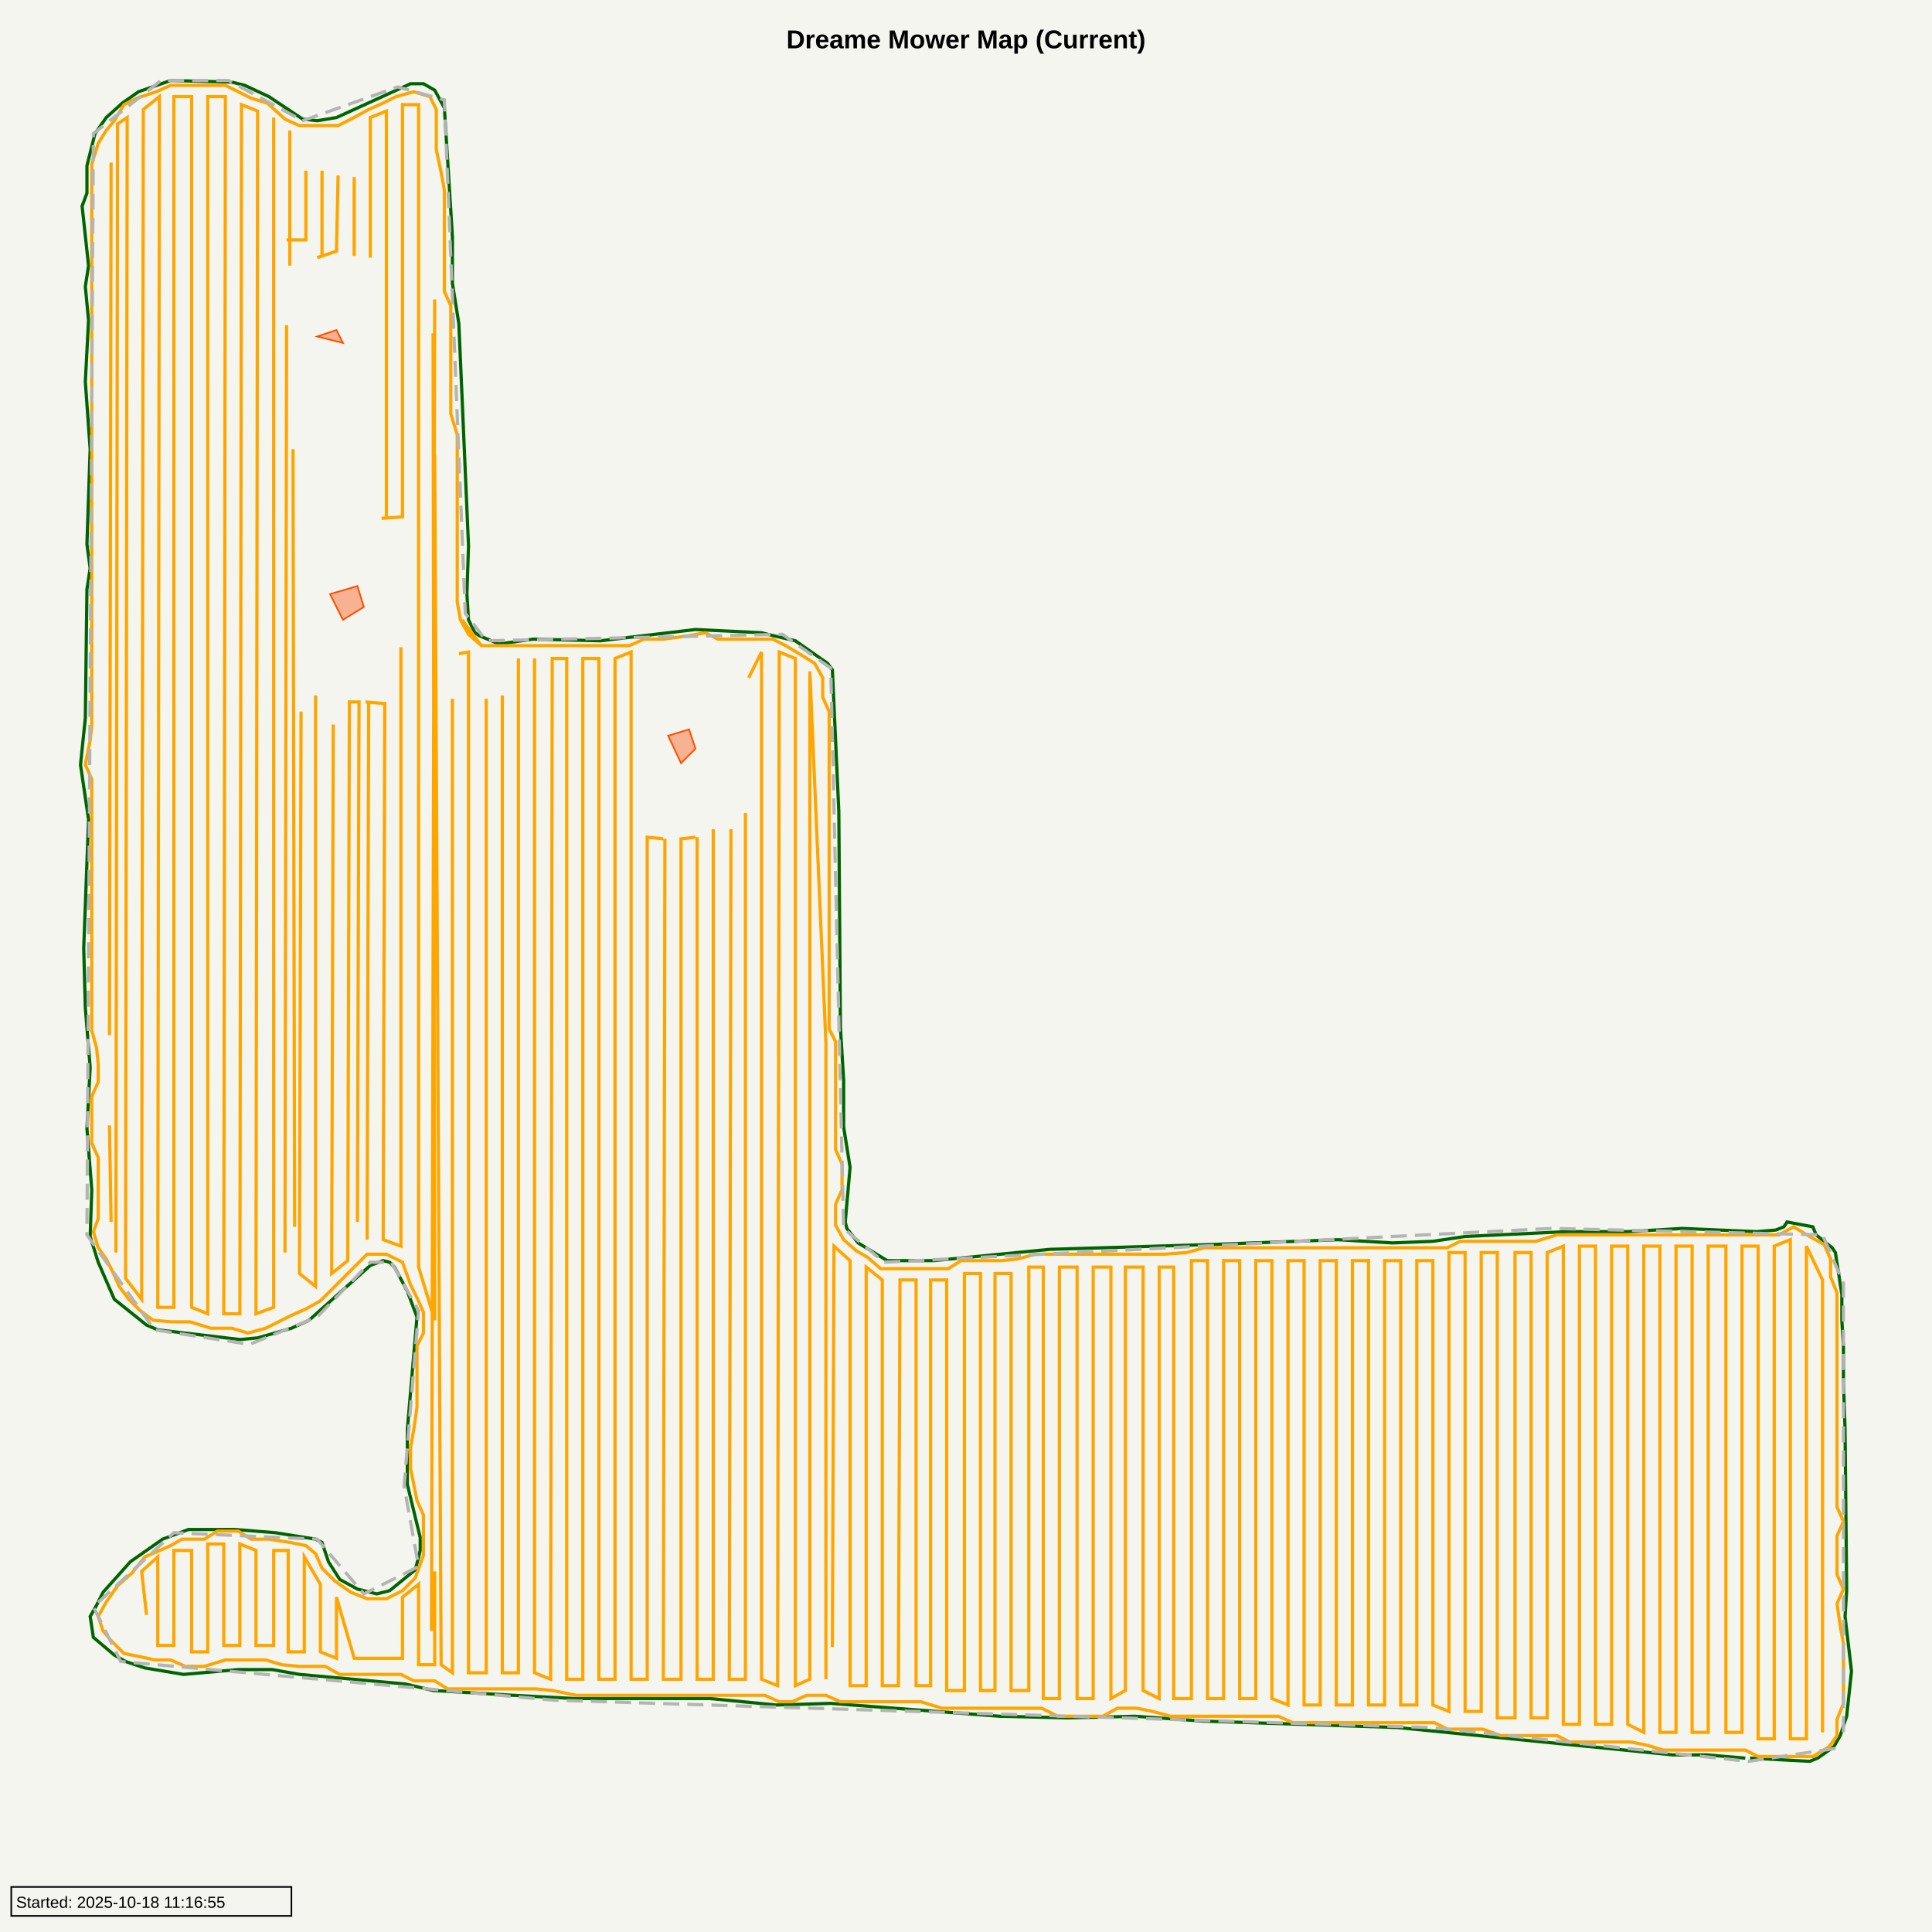
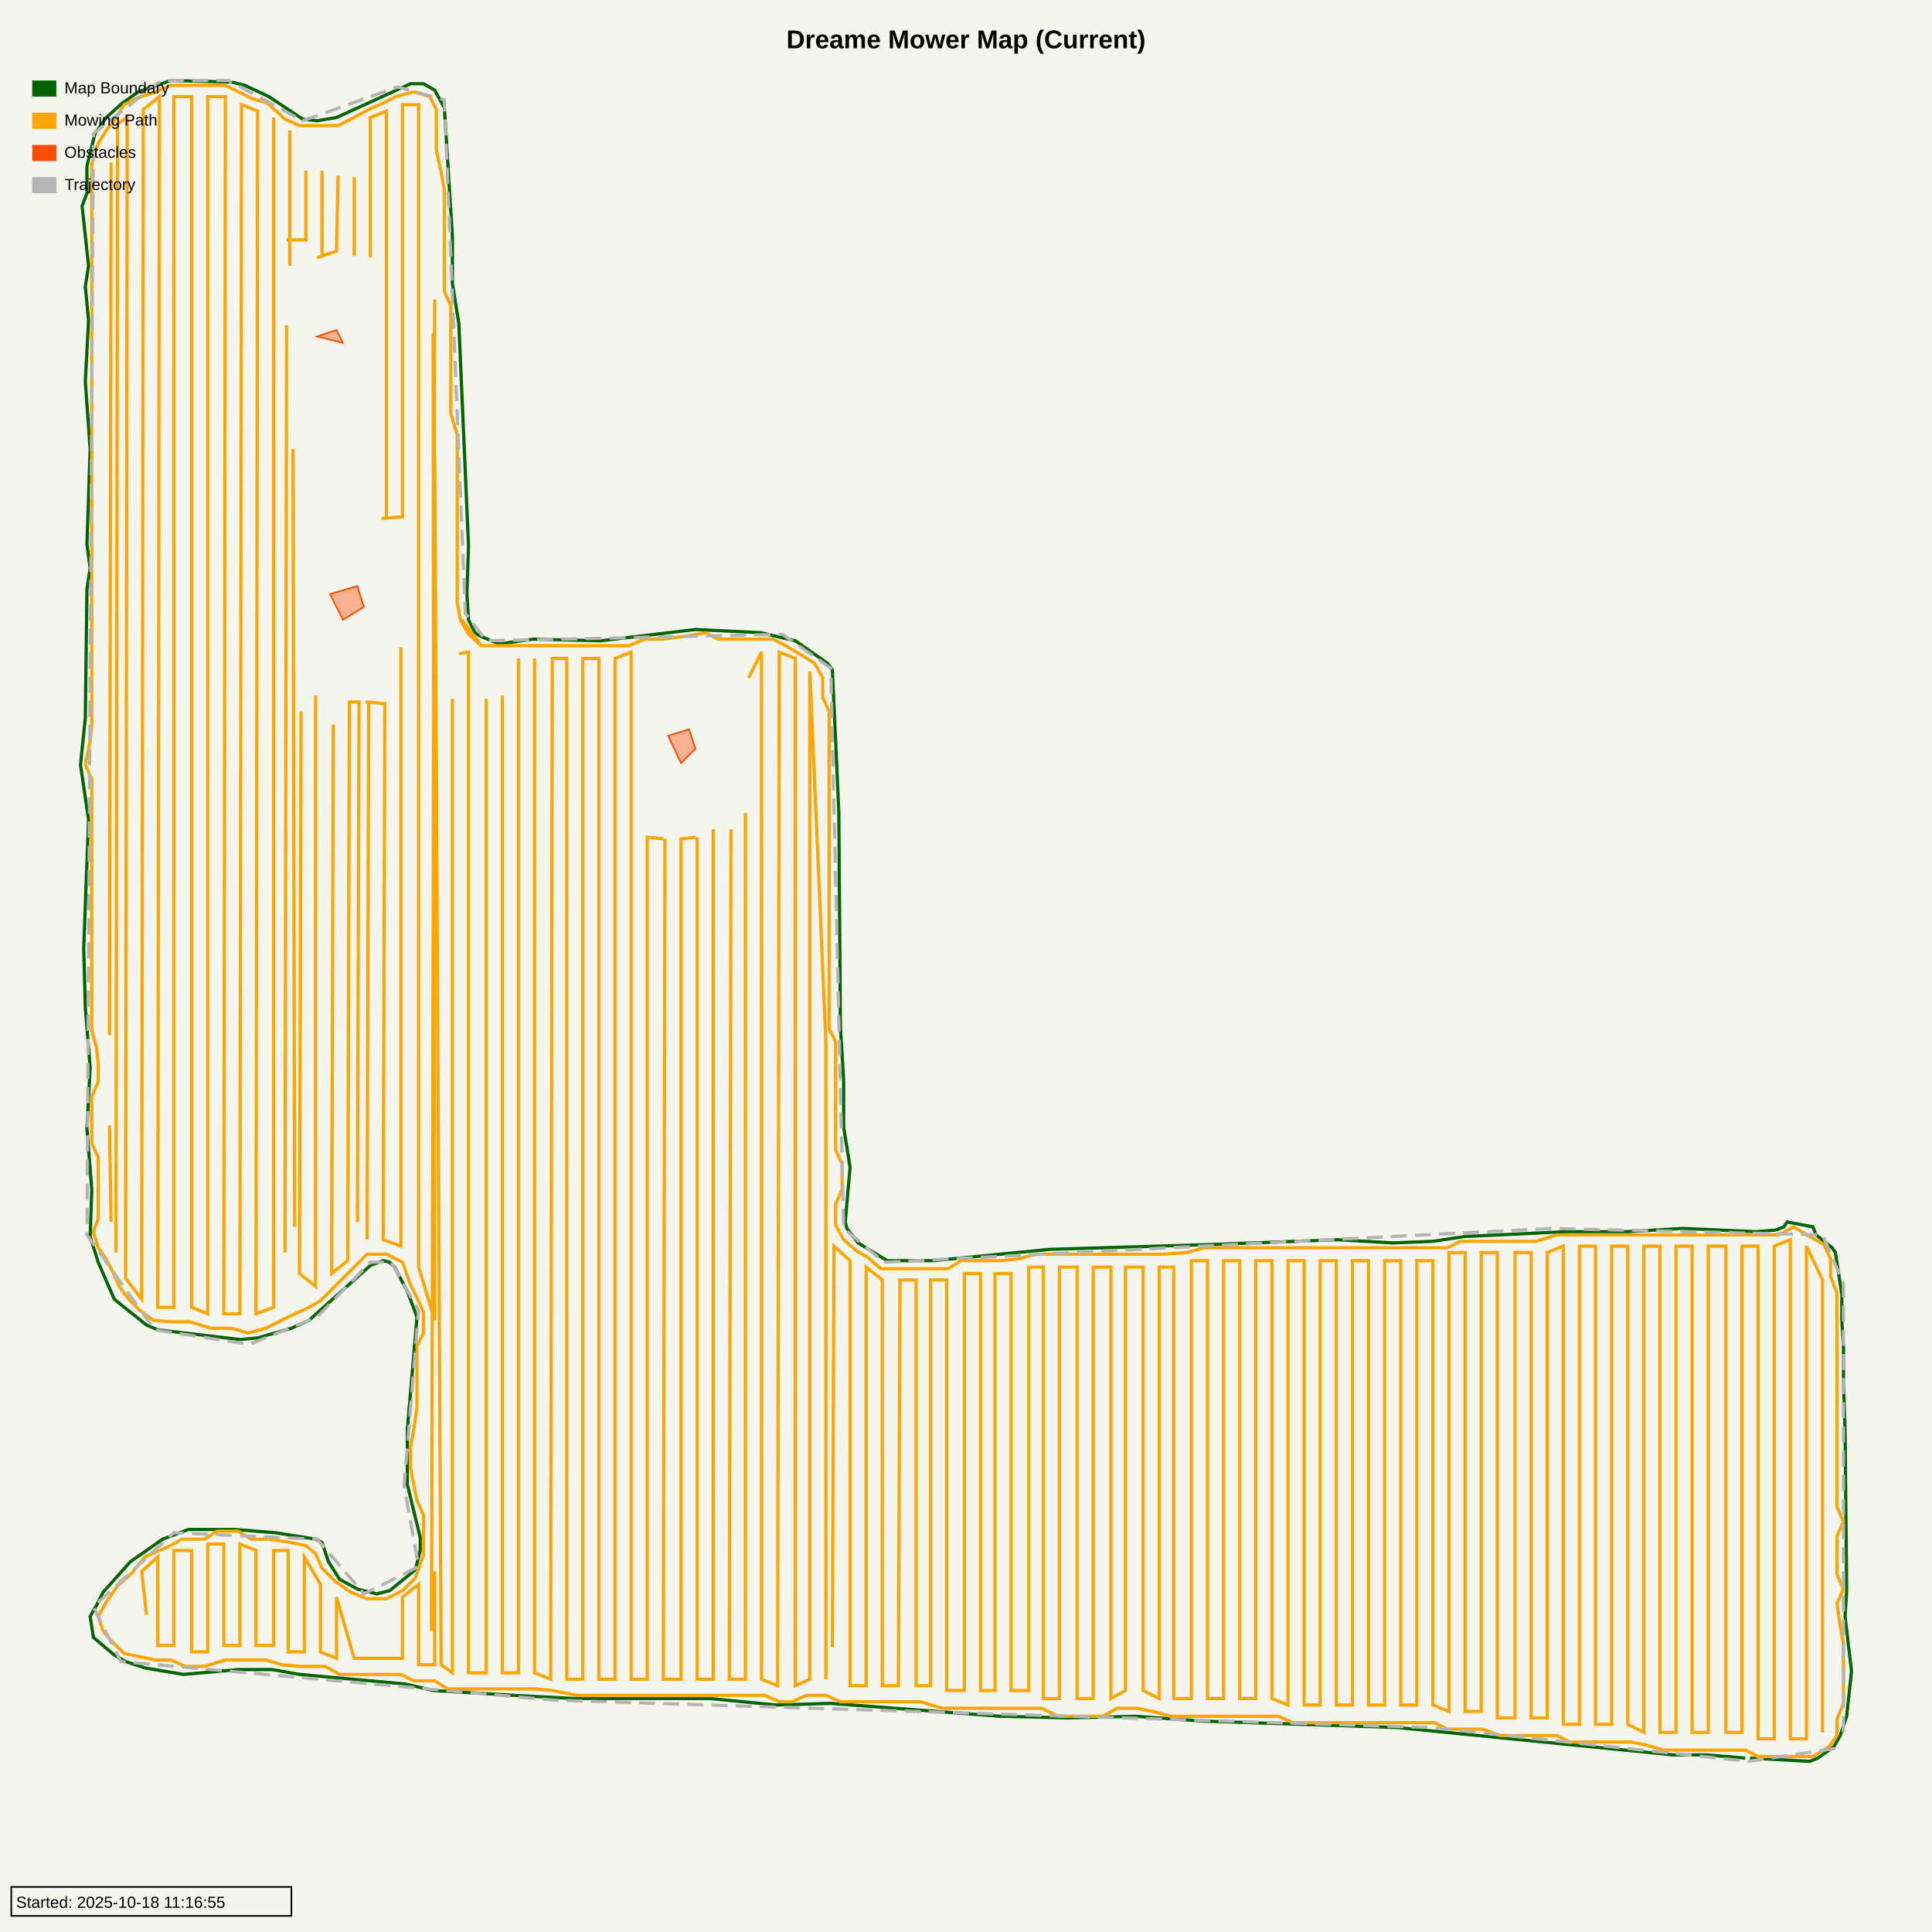
<svg xmlns="http://www.w3.org/2000/svg" width="1200" height="1200" viewBox="0 0 1200 1200">
  <rect width="100%" height="100%" fill="#f5f5f0" />
  <g transform="rotate(90, 600, 600)">
    <path d="M 1092 113 L 1094 76 L 1092 71 L 1085 61 L 1078 57 L 1066 53 L 1038 50 L 1004 54 L 988 53 L 888 54 L 858 55 L 837 55 L 820 56 L 804 56 L 778 60 L 775 62 L 767 72 L 762 74 L 759 90 L 762 92 L 764 97 L 765 109 L 763 155 L 765 189 L 765 227 L 768 290 L 771 310 L 772 335 L 770 369 L 773 448 L 776 548 L 783 620 L 783 649 L 772 667 L 763 674 L 759 675 L 725 672 L 700 676 L 671 676 L 638 678 L 504 679 L 416 683 L 412 686 L 398 706 L 395 719 L 393 727 L 391 768 L 398 827 L 397 869 L 400 890 L 395 902 L 393 905 L 385 909 L 369 910 L 339 909 L 201 915 L 176 919 L 147 919 L 67 924 L 56 930 L 52 937 L 52 945 L 73 991 L 75 1003 L 74 1012 L 60 1033 L 53 1048 L 51 1056 L 50 1094 L 57 1114 L 64 1124 L 73 1134 L 83 1141 L 103 1146 L 120 1146 L 128 1149 L 165 1145 L 178 1147 L 199 1145 L 237 1147 L 279 1144 L 338 1146 L 353 1144 L 366 1146 L 446 1147 L 475 1150 L 509 1145 L 589 1148 L 626 1147 L 663 1144 L 701 1146 L 739 1143 L 768 1144 L 784 1139 L 807 1129 L 823 1109 L 826 1102 L 832 1051 L 831 1040 L 825 1019 L 820 1008 L 786 970 L 783 962 L 784 958 L 787 955 L 802 947 L 818 941 L 888 947 L 914 947 L 922 947 L 955 939 L 963 939 L 975 942 L 988 958 L 990 966 L 987 978 L 981 989 L 970 996 L 958 1000 L 956 1004 L 952 1029 L 950 1054 L 950 1083 L 956 1099 L 970 1119 L 989 1136 L 997 1140 L 1004 1144 L 1017 1142 L 1028 1129 L 1032 1122 L 1036 1110 L 1040 1086 L 1037 1052 L 1037 1031 L 1040 1014 L 1046 948 L 1050 931 L 1053 881 L 1055 843 L 1055 759 L 1059 718 L 1058 684 L 1066 579 L 1067 537 L 1066 495 L 1069 453 L 1073 332 L 1090 161 L 1090 140 L 1092 116" stroke="#006400" stroke-width="2" fill="none" />
    <path d="M 1076 68 L 795 68 L 774 78 L 1080 78 L 1080 88 L 770 88 L 774 98 L 1080 98 L 1080 108 L 774 108 L 774 118 L 1076 118 L 1076 128 L 774 128 L 774 139 L 1076 139 L 1076 149 L 774 149 L 774 159 L 1076 159 L 1076 169 L 774 169 L 774 179 L 1076 179 L 1071 189 L 774 189 L 774 199 L 1071 199 L 1071 209 L 774 209 L 774 219 L 1071 219 L 1071 229 L 774 229 L 778 239 L 1067 239 L 1067 249 L 778 249 L 778 259 L 1067 259 L 1067 270 L 778 270 L 778 280 L 1063 280 L 1063 290 L 778 290 L 778 300 L 1063 300 L 1059 310 L 783 310 L 783 320 L 1059 320 L 1059 330 L 783 330 L 783 340 L 1059 340 L 1059 350 L 783 350 L 783 360 L 1059 360 L 1059 370 L 783 370 L 783 380 L 1059 380 L 1059 390 L 783 390 L 783 400 L 1059 400 L 1055 410 L 783 410 L 783 420 L 1055 420 L 1055 430 L 783 430 L 783 440 L 1055 440 L 1055 450 L 783 450 L 783 460 L 1055 460 L 1055 471 L 787 471 L 787 480 L 1055 480 L 1050 490 L 787 490 L 787 501 L 1050 501 L 1055 510 L 787 510 L 787 521 L 1055 521 L 1055 531 L 787 531 L 787 542 L 1055 542 L 1055 552 L 787 552 L 787 561 L 1050 561 L 1050 572 L 791 572 L 791 582 L 1050 582 L 1050 591 L 791 591 L 791 601 L 1050 601 L 1050 612 L 795 612 L 795 622 L 1047 622 L 1047 631 L 795 631 L 795 641 L 1047 642 L 1047 652 L 795 652 L 787 662 L 1047 662 L 1047 672 L 783 672 L 774 682 L 1023 683 M 1043 687 L 648 687 L 417 697 L 1043 697 L 1047 706 L 409 706 L 405 716 L 1047 717 L 1043 727 L 405 727 L 421 735 M 505 737 L 1043 737 L 1043 747 L 515 746 M 515 749 M 515 757 L 1043 757 L 1043 767 L 520 767 M 520 768 L 521 777 L 1043 777 L 1043 788 L 521 787 M 521 788 L 520 798 L 1043 798 L 1043 808 L 405 808 L 409 818 L 1043 818 L 1043 828 L 409 828 L 409 838 L 1043 838 L 1043 848 L 409 848 L 409 857 L 1043 858 L 1039 868 L 409 868 L 426 868 M 409 878 L 1039 878 L 1039 888 L 432 888 M 434 888 M 434 898 L 1039 898 L 1039 909 L 405 909 L 406 915 M 434 919 L 1039 919 L 1034 926 L 283 930 M 186 930 L 1013 932 M 976 930 L 1034 930 L 1034 940 L 984 940 L 992 950 L 1030 950 L 1030 980 L 992 991 L 1030 991 L 1026 1001 L 984 1001 L 967 1011 L 1026 1011 L 1026 1021 L 963 1021 L 963 1030 L 1022 1030 L 1022 1041 L 963 1041 L 959 1051 L 1022 1051 L 1022 1061 L 959 1061 L 959 1071 L 1026 1071 L 1026 1081 L 963 1081 L 963 1092 L 1022 1092 L 1022 1102 L 967 1102 L 976 1112 L 1003 1109 M 778 1128 L 77 1127 L 73 1121 L 794 1122 L 807 1112 L 68 1111 L 60 1101 L 812 1102 L 812 1092 L 60 1092 L 60 1081 L 812 1081 L 816 1071 L 60 1071 L 60 1060 L 816 1061 L 816 1051 L 65 1050 L 69 1040 L 816 1041 L 812 1030 L 73 1030 L 90 1030 M 81 1020 L 165 1020 M 149 1022 L 149 1010 L 106 1010 M 105 1012 M 106 1000 L 160 1000 M 160 1003 L 156 991 L 109 990 M 110 992 M 110 980 L 159 980 M 160 970 L 73 970 L 69 960 L 322 960 M 322 963 L 321 950 L 65 950 L 65 940 L 787 940 L 820 930 L 207 931 M 699 1132 L 759 1131 M 643 1132 L 101 1131 M 279 1018 L 762 1017 M 778 1023 L 202 1022 M 442 1013 L 791 1014 L 799 1004 L 432 1004 M 434 1004 M 450 993 L 791 994 L 783 984 L 437 983 M 436 984 L 436 977 L 759 978 M 770 972 L 437 971 M 436 973 L 437 961 L 770 962 L 774 951 L 402 951 M 401 901 L 401 888 L 401 876 L 401 863 L 401 851 L 401 834 L 401 821 L 401 809 L 397 800 L 397 788 L 395 773 L 393 762 L 397 754 L 397 742 L 397 731 L 397 720 L 401 712 L 407 702 L 412 694 L 421 689 L 433 689 L 442 685 L 454 685 L 471 685 L 484 685 L 496 685 L 509 685 L 521 685 L 534 685 L 547 685 L 559 685 L 576 685 L 589 685 L 601 685 L 614 685 L 626 685 L 639 685 L 647 681 L 660 681 L 677 681 L 689 681 L 702 681 L 714 681 L 723 677 L 739 677 L 748 681 L 761 681 L 770 676 L 777 668 L 781 661 L 788 653 L 788 641 L 788 624 L 788 611 L 783 603 L 783 590 L 783 578 L 782 568 L 779 557 L 779 544 L 779 527 L 779 515 L 779 502 L 779 490 L 779 477 L 778 463 L 775 452 L 775 439 L 775 427 L 775 418 L 775 406 L 775 393 L 775 380 L 775 368 L 775 356 L 775 348 L 775 335 L 775 322 L 775 314 L 775 301 L 771 293 L 771 281 L 771 270 L 771 258 L 771 246 L 767 233 L 767 222 L 767 209 L 767 197 L 767 185 L 767 169 L 767 156 L 767 144 L 767 132 L 767 120 L 767 107 L 767 95 L 762 86 L 768 76 L 773 67 L 782 63 L 793 63 L 803 59 L 815 59 L 828 59 L 840 59 L 857 59 L 870 59 L 882 59 L 895 59 L 908 59 L 924 59 L 936 59 L 945 55 L 954 59 L 966 59 L 978 59 L 987 55 L 996 59 L 1010 57 L 1021 55 L 1034 55 L 1046 55 L 1058 55 L 1068 59 L 1078 59 L 1085 64 L 1091 74 L 1091 86 L 1091 97 L 1091 108 L 1087 116 L 1087 132 L 1087 144 L 1087 155 L 1087 167 L 1084 177 L 1082 187 L 1082 198 L 1082 210 L 1082 225 L 1078 233 L 1078 245 L 1078 257 L 1078 268 L 1074 279 L 1074 290 L 1074 301 L 1070 309 L 1070 322 L 1070 333 L 1070 345 L 1070 358 L 1070 374 L 1070 385 L 1070 397 L 1066 406 L 1066 418 L 1066 431 L 1066 443 L 1066 456 L 1066 473 L 1063 484 L 1061 494 L 1061 506 L 1066 515 L 1066 531 L 1066 543 L 1061 553 L 1061 565 L 1061 578 L 1061 590 L 1061 603 L 1061 615 L 1057 628 L 1057 641 L 1057 653 L 1057 666 L 1057 678 L 1053 687 L 1053 699 L 1057 708 L 1057 716 L 1053 725 L 1053 737 L 1053 754 L 1053 767 L 1053 779 L 1053 792 L 1053 804 L 1053 817 L 1053 830 L 1053 842 L 1050 857 L 1049 867 L 1049 880 L 1049 893 L 1049 905 L 1049 922 L 1044 930 L 1044 943 L 1040 951 L 1040 964 L 1040 977 L 1040 989 L 1035 998 L 1035 1014 L 1034 1025 L 1031 1035 L 1031 1048 L 1031 1060 L 1035 1073 L 1035 1085 L 1031 1094 L 1031 1104 L 1029 1113 L 1027 1123 L 1019 1131 L 1013 1136 L 1004 1139 L 995 1134 L 985 1127 L 977 1118 L 967 1110 L 964 1103 L 960 1094 L 956 1087 L 956 1073 L 951 1065 L 951 1052 L 956 1044 L 956 1033 L 958 1020 L 960 1010 L 965 1004 L 974 1000 L 982 992 L 989 982 L 993 972 L 993 960 L 988 950 L 980 942 L 966 937 L 954 937 L 941 937 L 932 941 L 922 943 L 912 945 L 899 945 L 888 943 L 874 941 L 861 941 L 849 941 L 836 941 L 828 937 L 815 937 L 806 941 L 798 945 L 784 950 L 779 960 L 779 972 L 788 981 L 796 989 L 808 1001 L 813 1010 L 817 1019 L 821 1027 L 825 1035 L 828 1046 L 825 1056 L 825 1069 L 821 1082 L 821 1094 L 820 1105 L 814 1113 L 807 1120 L 799 1126 L 790 1130 L 782 1134 L 775 1139 L 765 1142 L 757 1139 L 744 1139 L 731 1139 L 719 1139 L 710 1143 L 694 1143 L 681 1143 L 672 1139 L 661 1139 L 651 1140 L 640 1143 L 627 1143 L 615 1143 L 599 1143 L 586 1143 L 574 1143 L 562 1143 L 549 1143 L 537 1143 L 525 1143 L 513 1143 L 496 1143 L 484 1143 L 475 1147 L 460 1144 L 450 1143 L 437 1143 L 425 1143 L 412 1143 L 400 1143 L 387 1143 L 374 1143 L 358 1143 L 345 1143 L 332 1143 L 320 1143 L 307 1143 L 290 1143 L 278 1143 L 265 1143 L 253 1143 L 240 1143 L 228 1143 L 215 1143 L 202 1143 L 186 1143 L 173 1143 L 160 1143 L 148 1143 L 135 1143 L 126 1143 L 114 1143 L 102 1143 L 89 1139 L 81 1134 L 75 1129 L 65 1123 L 61 1115 L 57 1103 L 53 1094 L 53 1082 L 53 1071 L 53 1060 L 57 1052 L 61 1044 L 64 1034 L 74 1023 L 78 1014 L 78 1002 L 78 990 L 74 982 L 68 971 L 64 962 L 60 954 L 57 943 L 60 933 L 68 929 L 81 929 L 93 929 L 107 926 L 118 924 L 131 924 L 144 924 L 156 924 L 169 924 L 181 924 L 190 920 L 207 920 L 219 920 L 232 920 L 244 920 L 257 920 L 270 916 L 282 916 L 295 916 L 307 916 L 320 916 L 332 916 L 345 916 L 358 916 L 374 916 L 385 914 L 394 909 L 401 901 L 385 914 M 394 909 L 401 901 L 401 888 L 401 876 L 401 863 L 401 851 L 401 834 L 401 821 L 401 809 L 397 800 L 397 788 L 395 773 L 393 762 L 397 754 L 397 742 L 397 731 L 397 720 L 401 712 L 407 702 L 412 694 L 421 689 L 433 689 L 442 685 L 454 685 L 471 685 L 484 685 L 496 685 L 509 685 L 521 685 L 534 685 L 547 685 L 559 685 L 576 685 L 589 685 L 601 685 L 614 685 L 626 685 L 639 685 L 647 681 L 660 681 L 677 681 L 689 681 L 702 681 L 714 681 L 723 677 L 739 677 L 748 681 L 761 681 L 770 676 L 777 668 L 781 661 L 788 653 L 788 641 L 788 624 L 788 611 L 783 603 L 783 590 L 783 578 L 782 568 L 779 557 L 779 544 L 779 527 L 779 515 L 779 502 L 779 490 L 779 477 L 778 463 L 775 452 L 775 439 L 775 427 L 775 418 L 775 406 L 775 393 L 775 380 L 775 368 L 775 356 L 775 348 L 775 335 L 775 322 L 775 314 L 775 301 L 771 293 L 771 281 L 771 270 L 771 258 L 771 246 L 767 233 L 767 222 L 767 209 L 767 197 L 767 185 L 767 169 L 767 156 L 767 144 L 767 132 L 767 120 L 767 107 L 767 95 L 762 86 L 768 76 L 773 67 L 782 63 L 793 63 L 803 59 L 815 59 L 828 59 L 840 59 L 857 59 L 870 59 L 882 59 L 895 59 L 908 59 L 924 59 L 936 59 L 945 55 L 954 59 L 966 59 L 978 59 L 987 55 L 996 59 L 1010 57 L 1021 55 L 1034 55 L 1046 55 L 1058 55 L 1068 59 L 1078 59 L 1085 64 L 1091 74 L 1091 86 L 1091 97 L 1091 108 L 1087 116 L 1087 132 L 1087 144 L 1087 155 L 1087 167 L 1084 177 L 1082 187 L 1082 198 L 1082 210 L 1082 225 L 1078 233 L 1078 245 L 1078 257 L 1078 268 L 1074 279 L 1074 290 L 1074 301 L 1070 309 L 1070 322 L 1070 333 L 1070 345 L 1070 358 L 1070 374 L 1070 385 L 1070 397 L 1066 406 L 1066 418 L 1066 431 L 1066 443 L 1066 456 L 1066 473 L 1063 484 L 1061 494 L 1061 506 L 1066 515 L 1066 531 L 1066 543 L 1061 553 L 1061 565 L 1061 578 L 1061 590 L 1061 603 L 1061 615 L 1057 628 L 1057 641 L 1057 653 L 1057 666 L 1057 678 L 1053 687 L 1053 699 L 1057 708 L 1057 716 L 1053 725 L 1053 737 L 1053 754 L 1053 767 L 1053 779 L 1053 792 L 1053 804 L 1053 817 L 1053 830 L 1053 842 L 1050 857 L 1049 867 L 1049 880 L 1049 893 L 1049 905 L 1049 922 L 1044 930 L 1044 943 L 1040 951 L 1040 964 L 1040 977 L 1040 989 L 1035 998 L 1035 1014 L 1034 1025 L 1031 1035 L 1031 1048 L 1031 1060 L 1035 1073 L 1035 1085 L 1031 1094 L 1031 1104 L 1029 1113 L 1027 1123 L 1019 1131 L 1013 1136 L 1004 1139 L 995 1134 L 985 1127 L 977 1118 L 967 1110 L 964 1103 L 960 1094 L 956 1087 L 956 1073 L 951 1065 L 951 1052 L 956 1044 L 956 1033 L 958 1020 L 960 1010 L 965 1004 L 974 1000 L 982 992 L 989 982 L 993 972 L 993 960 L 988 950 L 980 942 L 966 937 L 954 937 L 941 937 L 932 941 L 922 943 L 912 945 L 899 945 L 888 943 L 874 941 L 861 941 L 849 941 L 836 941 L 828 937 L 815 937 L 806 941 L 798 945 L 784 950 L 779 960 L 779 972 L 788 981 L 796 989 L 808 1001 L 813 1010 L 817 1019 L 821 1027 L 825 1035 L 828 1046 L 825 1056 L 825 1069 L 821 1082 L 821 1094 L 820 1105 L 814 1113 L 807 1120 L 799 1126 L 790 1130 L 782 1134 L 775 1139 L 765 1142 L 757 1139 L 744 1139 L 731 1139 L 719 1139 L 710 1143 L 694 1143 L 681 1143 L 672 1139 L 661 1139 L 651 1140 L 640 1143 L 627 1143 L 615 1143 L 599 1143 L 586 1143 L 574 1143 L 562 1143 L 549 1143 L 537 1143 L 525 1143 L 513 1143 L 496 1143 L 484 1143 L 475 1147 L 460 1144 L 450 1143 L 437 1143 L 425 1143 L 412 1143 L 400 1143 L 387 1143 L 374 1143 L 358 1143 L 345 1143 L 332 1143 L 320 1143 L 307 1143 L 290 1143 L 278 1143 L 265 1143 L 253 1143 L 240 1143 L 228 1143 L 215 1143 L 202 1143 L 186 1143 L 173 1143 L 160 1143 L 148 1143 L 135 1143 L 126 1143 L 114 1143 L 102 1143 L 89 1139 L 81 1134 L 75 1129 L 65 1123 L 61 1115 L 57 1103 L 53 1094 L 53 1082 L 53 1071 L 53 1060 L 57 1052 L 61 1044 L 64 1034 L 74 1023 L 78 1014 L 78 1002 L 78 990 L 74 982 L 68 971 L 64 962 L 60 954 L 57 943 L 60 933 L 68 929 L 81 929 L 93 929 L 107 926 L 118 924 L 131 924 L 144 924 L 156 924 L 169 924 L 181 924 L 190 920 L 207 920 L 219 920 L 232 920 L 244 920 L 257 920 L 270 916 L 282 916 L 295 916 L 307 916 L 320 916 L 332 916 L 345 916 L 358 916 L 374 916 L 385 914 L 394 909 L 401 901 L 385 913" stroke="#ffa500" stroke-width="2" fill="none" />
    <polygon points="457,785 453,772 465,768 474,777" fill="#ff4d0065" stroke="#ff4d00" />
    <polygon points="369,995 364,978 377,974 385,987" fill="#ff4d0065" stroke="#ff4d00" />
    <polygon points="209,1003 205,991 213,987" fill="#ff4d0065" stroke="#ff4d00" />
    <path d="M 1086 60 L 1094 114 L 1073 311 L 1056 856 L 1032 1125 L 998 1142 L 952 1092 L 956 1003 L 990 974 L 973 940 L 923 949 L 814 940 L 784 957 L 784 970 L 818 1003 L 835 1045 L 826 1104 L 767 1146 L 83 1142 L 50 1100 L 50 1058 L 75 1012 L 54 953 L 62 924 L 381 911 L 398 898 L 394 714 L 415 684 L 763 676 L 784 651 L 763 236 L 767 68 L 797 55 L 1077 55" stroke="#b4b4b4" stroke-width="2" stroke-dasharray="10,5" fill="none" />
  </g>
  <text x="600" y="30" font-family="Arial, sans-serif" font-size="16" font-weight="bold" fill="#000000" text-anchor="middle">Dreame Mower Map (Current)</text>
+   <rect x="20" y="50" width="15" height="10" fill="#006400" />
+   <text x="40" y="58" font-family="Arial, sans-serif" font-size="10" fill="#000000">Map Boundary</text>
+   <rect x="20" y="70" width="15" height="10" fill="#ffa500" />
+   <text x="40" y="78" font-family="Arial, sans-serif" font-size="10" fill="#000000">Mowing Path</text>
+   <rect x="20" y="90" width="15" height="10" fill="#ff4d00" />
+   <text x="40" y="98" font-family="Arial, sans-serif" font-size="10" fill="#000000">Obstacles</text>
+   <rect x="20" y="110" width="15" height="10" fill="#b4b4b4" />
+   <text x="40" y="118" font-family="Arial, sans-serif" font-size="10" fill="#000000">Trajectory</text>
  <g>
    <rect x="7" y="1172" width="174.0" height="18" fill="#f5f5f0" stroke="#000000" />
    <text x="10" y="1185" font-family="Arial, sans-serif" font-size="10" fill="#000000">Started: 2025-10-18 11:16:55</text>
  </g>
</svg>
